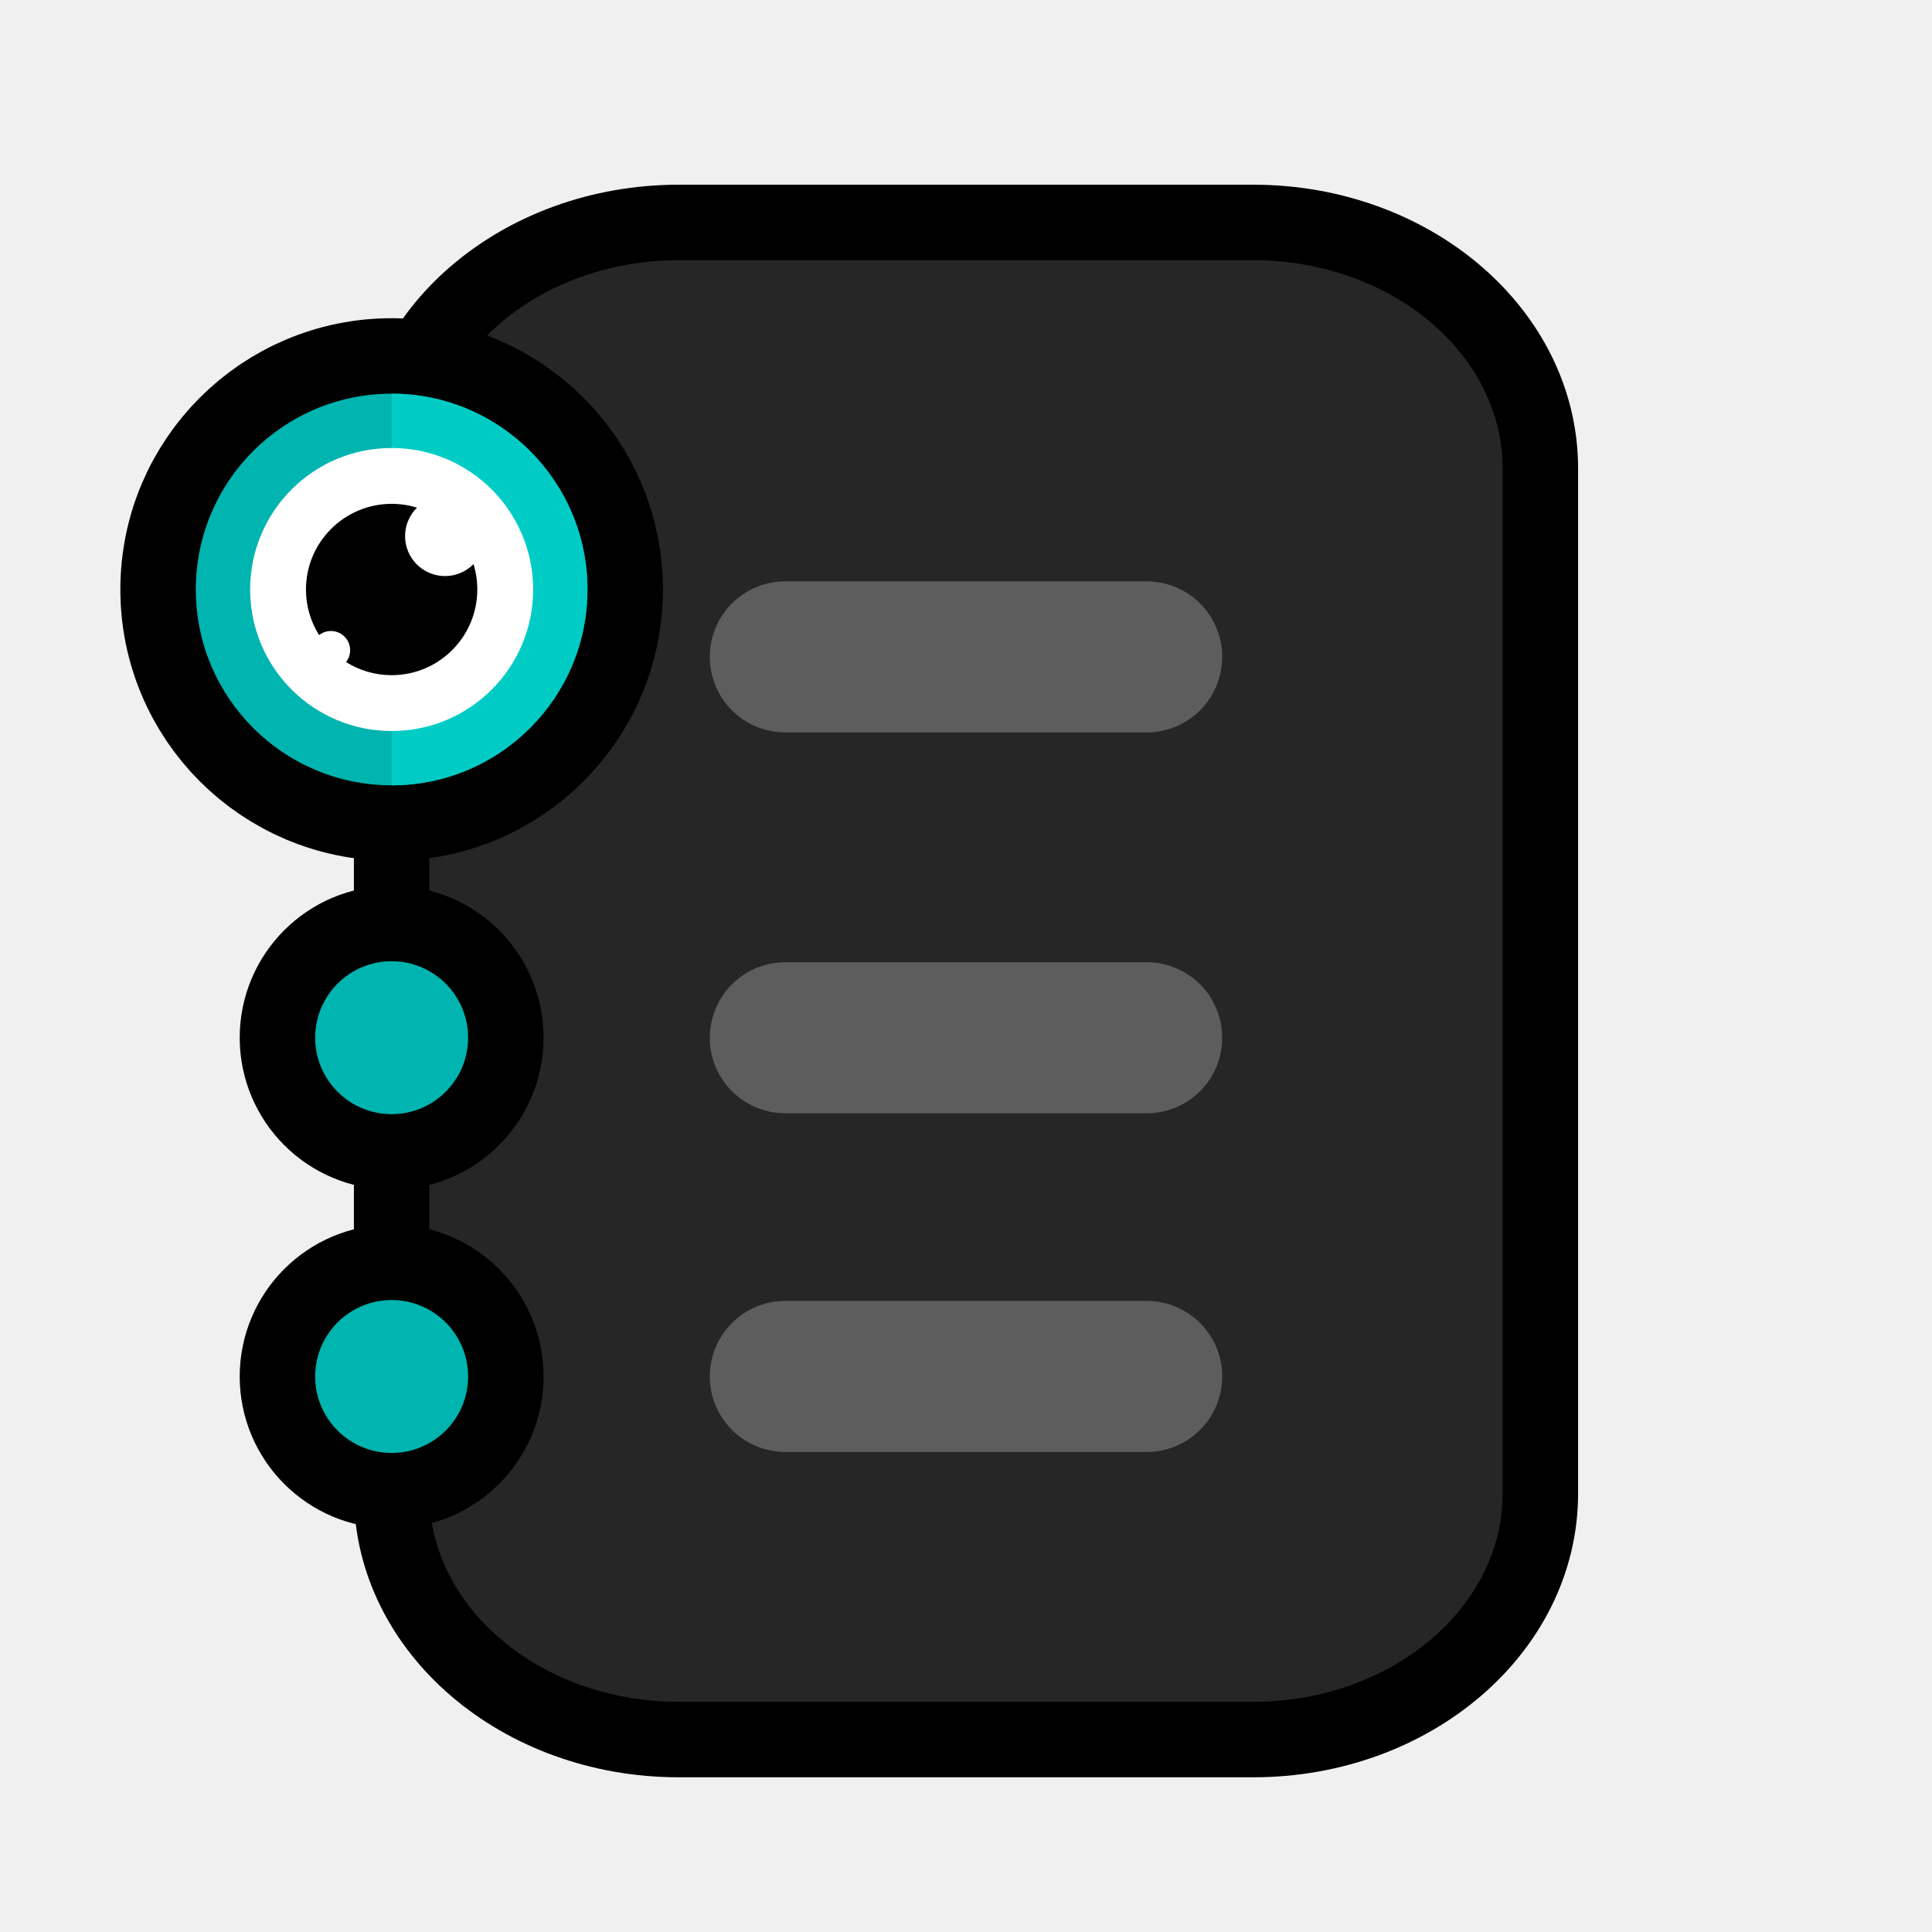
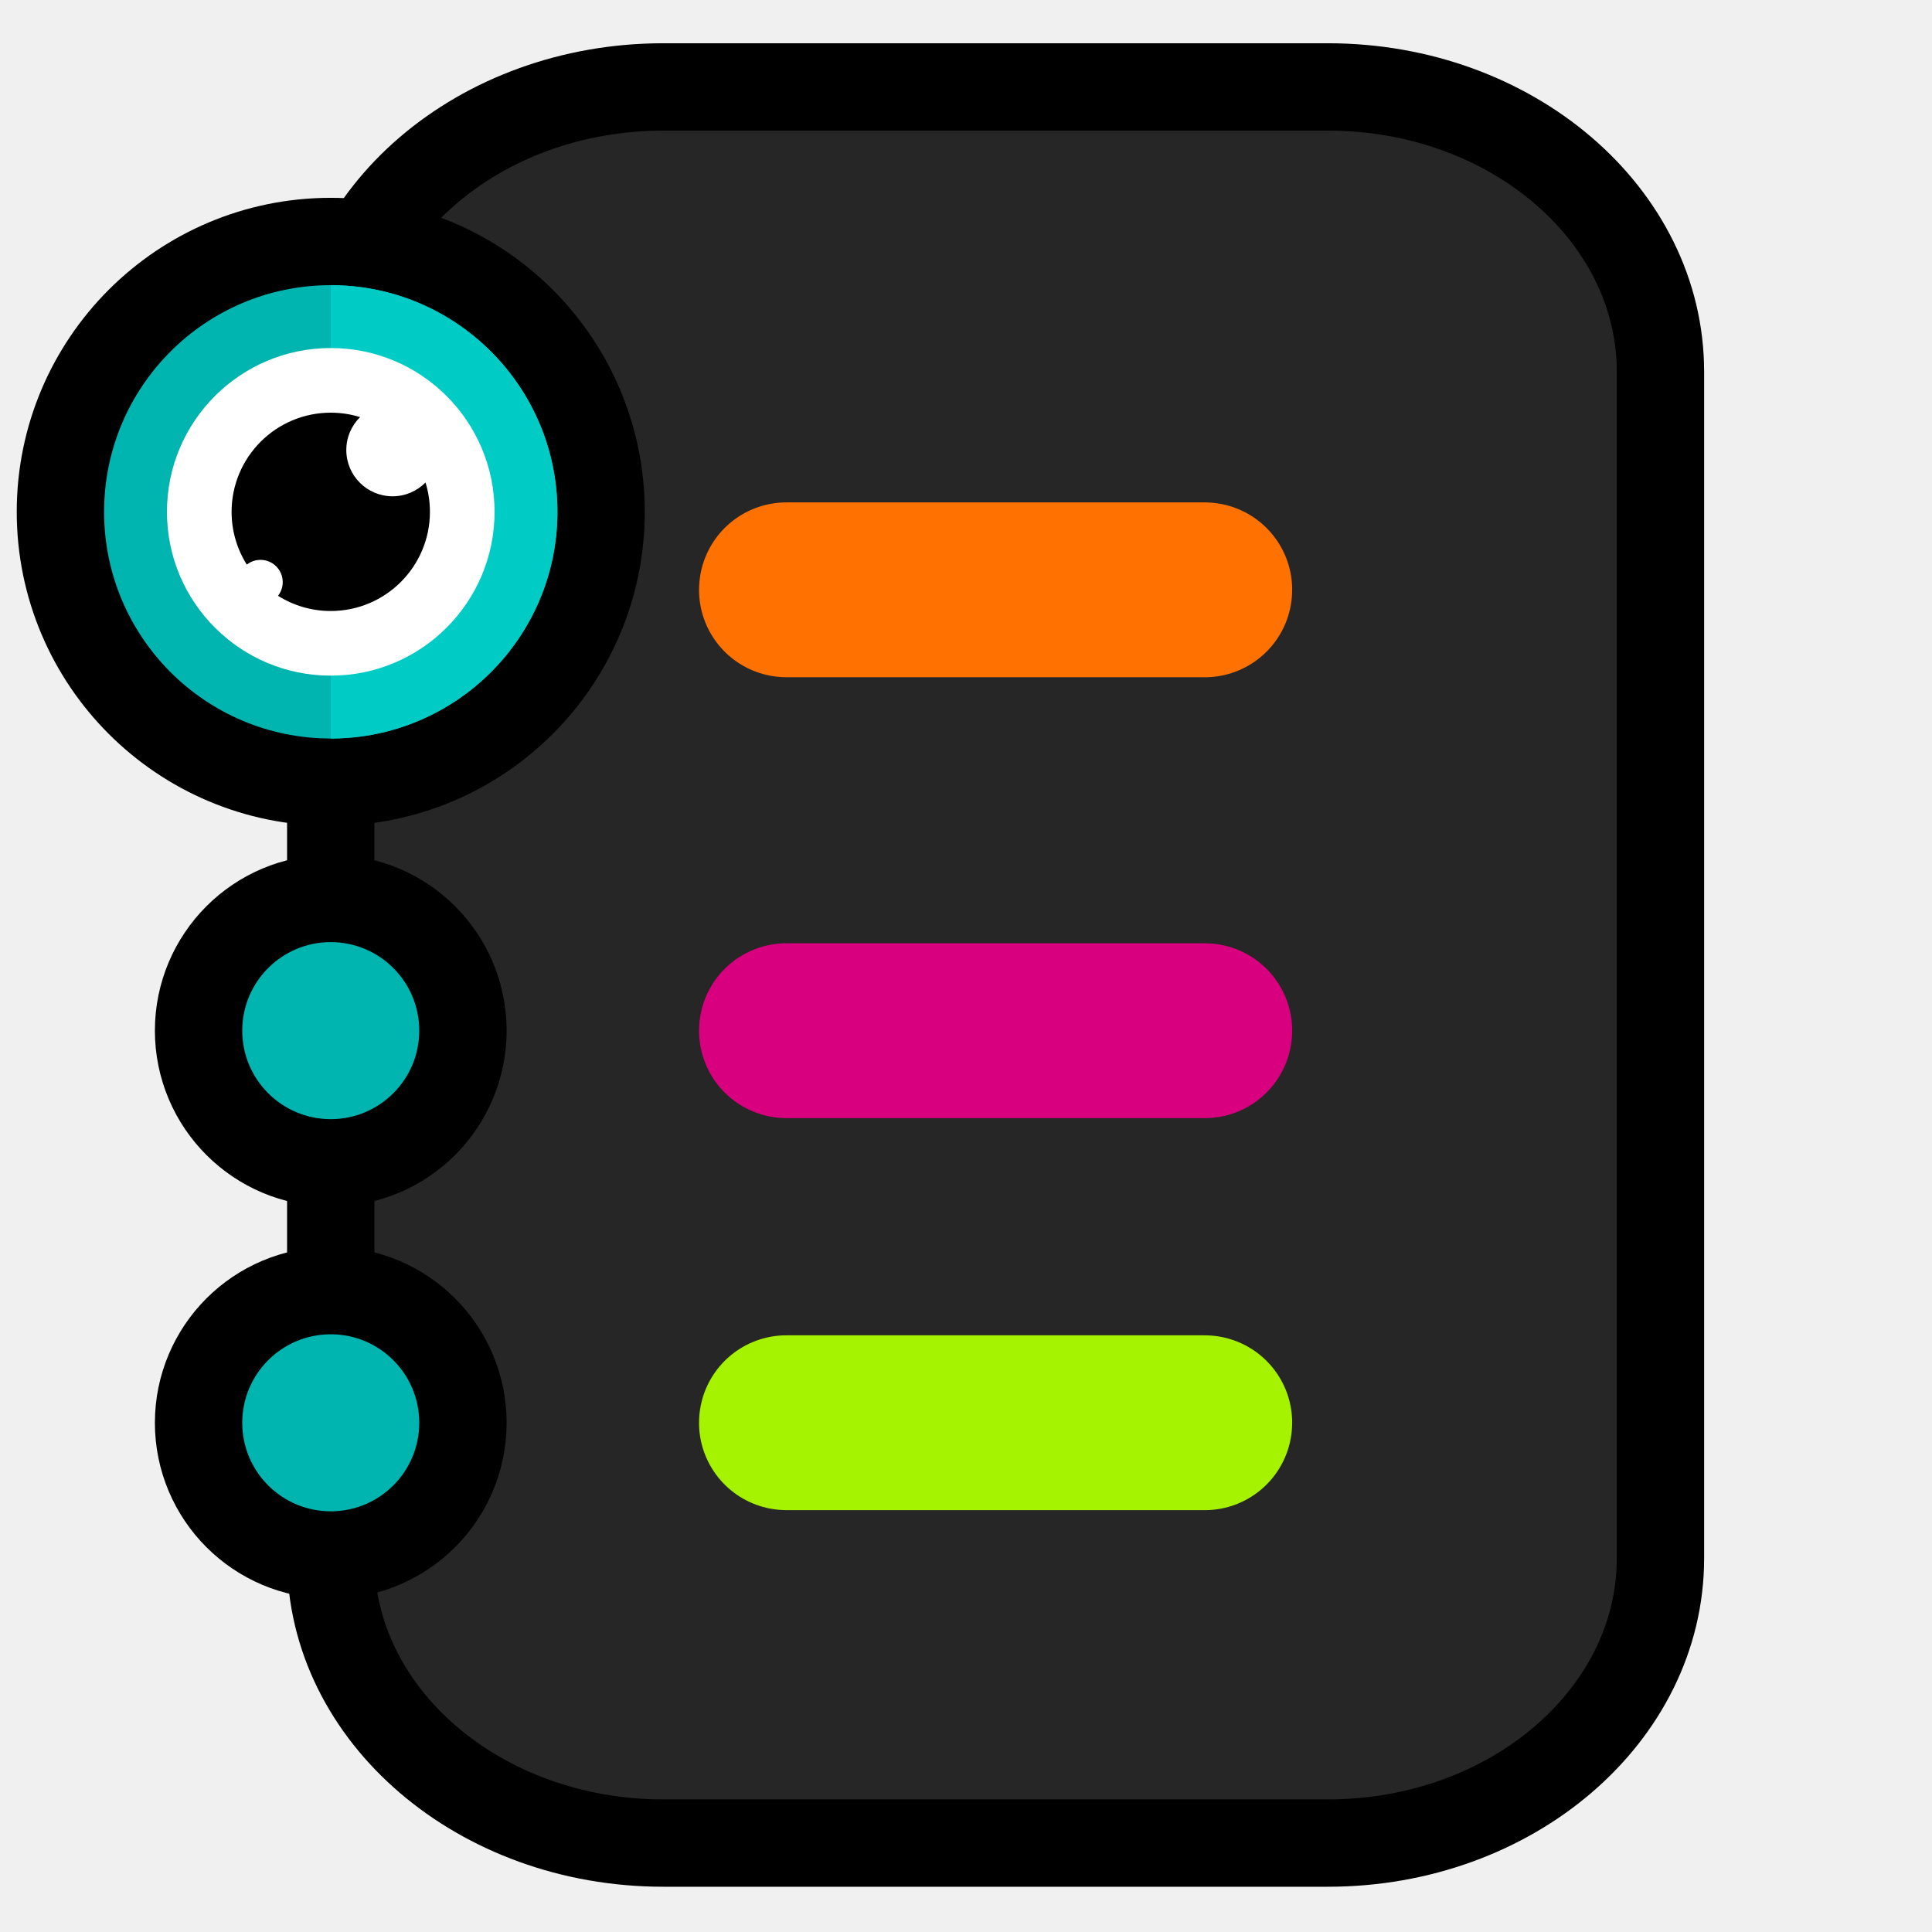
<svg xmlns="http://www.w3.org/2000/svg" width="100%" height="100%" viewBox="0 0 1024 1024" version="1.1" xml:space="preserve" style="fill-rule:evenodd;clip-rule:evenodd;stroke-linecap:round;stroke-linejoin:round;stroke-miterlimit:1.5;">
-   <path d="M816.423,248.289l0,543.318c0,71.967 -68.203,130.395 -152.211,130.395l-304.424,0c-84.008,0 -152.211,-58.428 -152.211,-130.395l-0,-543.318c-0,-71.967 68.203,-130.395 152.211,-130.395l304.424,-0c84.008,-0 152.211,58.428 152.211,130.395Z" style="fill:#262626;stroke:#000;stroke-width:40px;" />
-   <circle cx="207.577" cy="312.451" r="103.788" style="fill:#00b4af;stroke:#000;stroke-width:80px;stroke-linecap:butt;stroke-miterlimit:2;" />
+   <path d="M880.069,197.015l-0,628.909c-0,83.304 -78.948,150.937 -176.19,150.937l-352.381,-0c-97.242,-0 -176.189,-67.633 -176.189,-150.937l0,-628.909c0,-83.304 78.947,-150.936 176.189,-150.936l352.381,-0c97.242,-0 176.19,67.632 176.19,150.936Z" style="fill:#262626;stroke:#000;stroke-width:46.3px;" />
+   <circle cx="175.309" cy="271.285" r="120.138" style="fill:#00b4af;stroke:#000;stroke-width:92.6px;stroke-linecap:butt;stroke-miterlimit:2;" />
  <g>
-     <circle cx="207.577" cy="312.451" r="103.788" style="fill:#00b4af;" />
-     <path d="M207.577,208.663c57.282,-0 103.788,46.506 103.788,103.788c0,57.282 -46.506,103.788 -103.788,103.788l-0,-207.576Z" style="fill:#00ccc5;" />
-     <circle cx="207.577" cy="312.451" r="75.003" style="fill:#fff;" />
-     <path d="M169.13,336.608c-4.41,-7 -6.961,-15.283 -6.961,-24.157c0,-25.061 20.347,-45.407 45.408,-45.407c4.677,-0 9.189,0.708 13.436,2.024c-3.899,3.842 -6.318,9.183 -6.318,15.084c-0,11.69 9.491,21.181 21.181,21.181c5.901,-0 11.241,-2.419 15.084,-6.318c1.315,4.245 2.024,8.758 2.024,13.436c0,25.061 -20.346,45.407 -45.407,45.407c-8.874,0 -17.157,-2.551 -24.157,-6.96c1.356,-1.73 2.165,-3.909 2.165,-6.275c0,-5.619 -4.562,-10.18 -10.181,-10.18c-2.366,-0 -4.544,0.808 -6.274,2.165Z" />
+     <circle cx="175.309" cy="271.285" r="120.138" style="fill:#00b4af;" />
+     <path d="M175.309,151.147c66.306,0 120.138,53.832 120.138,120.138c0,66.306 -53.832,120.138 -120.138,120.138l0,-240.276Z" style="fill:#00ccc5;" />
+     <circle cx="175.309" cy="271.285" r="86.818" style="fill:#fff;" />
+     <path d="M130.805,299.248c-5.104,-8.103 -8.057,-17.691 -8.057,-27.963c-0,-29.009 23.552,-52.56 52.561,-52.56c5.414,-0 10.637,0.819 15.553,2.343c-4.514,4.447 -7.314,10.629 -7.314,17.46c0,13.532 10.987,24.518 24.518,24.518c6.831,-0 13.012,-2.8 17.46,-7.314c1.522,4.914 2.343,10.138 2.343,15.553c0,29.009 -23.551,52.56 -52.56,52.56c-10.272,0 -19.86,-2.953 -27.962,-8.056c1.569,-2.003 2.506,-4.525 2.506,-7.264c-0,-6.504 -5.281,-11.783 -11.785,-11.783c-2.739,-0 -5.26,0.935 -7.263,2.506Z" />
  </g>
-   <circle cx="207.577" cy="729.57" r="40.53" style="fill:#00b4af;stroke:#000;stroke-width:80px;stroke-linecap:butt;stroke-miterlimit:2;" />
-   <circle cx="207.577" cy="729.57" r="40.53" style="fill:#00b4af;" />
-   <circle cx="207.577" cy="550" r="40.53" style="fill:#00b4af;stroke:#000;stroke-width:80px;stroke-linecap:butt;stroke-miterlimit:2;" />
-   <circle cx="207.577" cy="550" r="40.53" style="fill:#00b4af;" />
-   <path d="M607.801,550.016c0,-0.009 -0.007,-0.016 -0.016,-0.016l-191.57,-0c-0.009,-0 -0.016,0.007 -0.016,0.016l-0,0.033c-0,0.01 0.007,0.017 0.016,0.017l191.57,-0c0.009,-0 0.016,-0.007 0.016,-0.017l0,-0.033Z" style="fill:#262626;stroke:#5d5d5d;stroke-width:80px;" />
-   <path d="M607.801,348.141c0,-0.009 -0.007,-0.016 -0.016,-0.016l-191.57,-0c-0.009,-0 -0.016,0.007 -0.016,0.016l-0,0.033c-0,0.01 0.007,0.017 0.016,0.017l191.57,-0c0.009,-0 0.016,-0.007 0.016,-0.017l0,-0.033Z" style="fill:#262626;stroke:#5d5d5d;stroke-width:80px;" />
-   <path d="M607.801,729.521c0,-0.009 -0.007,-0.016 -0.016,-0.016l-191.57,-0c-0.009,-0 -0.016,0.007 -0.016,0.016l-0,0.033c-0,0.009 0.007,0.016 0.016,0.016l191.57,0c0.009,0 0.016,-0.007 0.016,-0.016l0,-0.033Z" style="fill:#262626;stroke:#5d5d5d;stroke-width:80px;" />
+   <circle cx="175.309" cy="754.114" r="46.915" style="fill:#00b4af;stroke:#000;stroke-width:92.6px;stroke-linecap:butt;stroke-miterlimit:2;" />
+   <circle cx="175.309" cy="754.114" r="46.915" style="fill:#00b4af;" />
+   <circle cx="175.309" cy="546.256" r="46.915" style="fill:#00b4af;stroke:#000;stroke-width:92.6px;stroke-linecap:butt;stroke-miterlimit:2;" />
+   <circle cx="175.309" cy="546.256" r="46.915" style="fill:#00b4af;" />
+   <path d="M638.582,546.274c-0,-0.01 -0.008,-0.018 -0.019,-0.018l-221.749,-0c-0.01,-0 -0.018,0.008 -0.018,0.018l-0,0.039c-0,0.011 0.008,0.019 0.018,0.019l221.749,0c0.011,0 0.019,-0.008 0.019,-0.019l-0,-0.039Z" style="fill:#262626;stroke:#d8007f;stroke-width:92.6px;" />
+   <path d="M638.582,312.597c-0,-0.01 -0.008,-0.018 -0.019,-0.018l-221.749,-0c-0.01,-0 -0.018,0.008 -0.018,0.018l-0,0.039c-0,0.011 0.008,0.019 0.018,0.019l221.749,0c0.011,0 0.019,-0.008 0.019,-0.019l-0,-0.039Z" style="fill:#262626;stroke:#ff7100;stroke-width:92.6px;" />
+   <path d="M638.582,754.057c-0,-0.01 -0.008,-0.018 -0.019,-0.018l-221.749,-0c-0.01,-0 -0.018,0.008 -0.018,0.018l-0,0.039c-0,0.01 0.008,0.018 0.018,0.018l221.749,0c0.011,0 0.019,-0.008 0.019,-0.018l-0,-0.039Z" style="fill:#262626;stroke:#a5f300;stroke-width:92.6px;" />
</svg>
